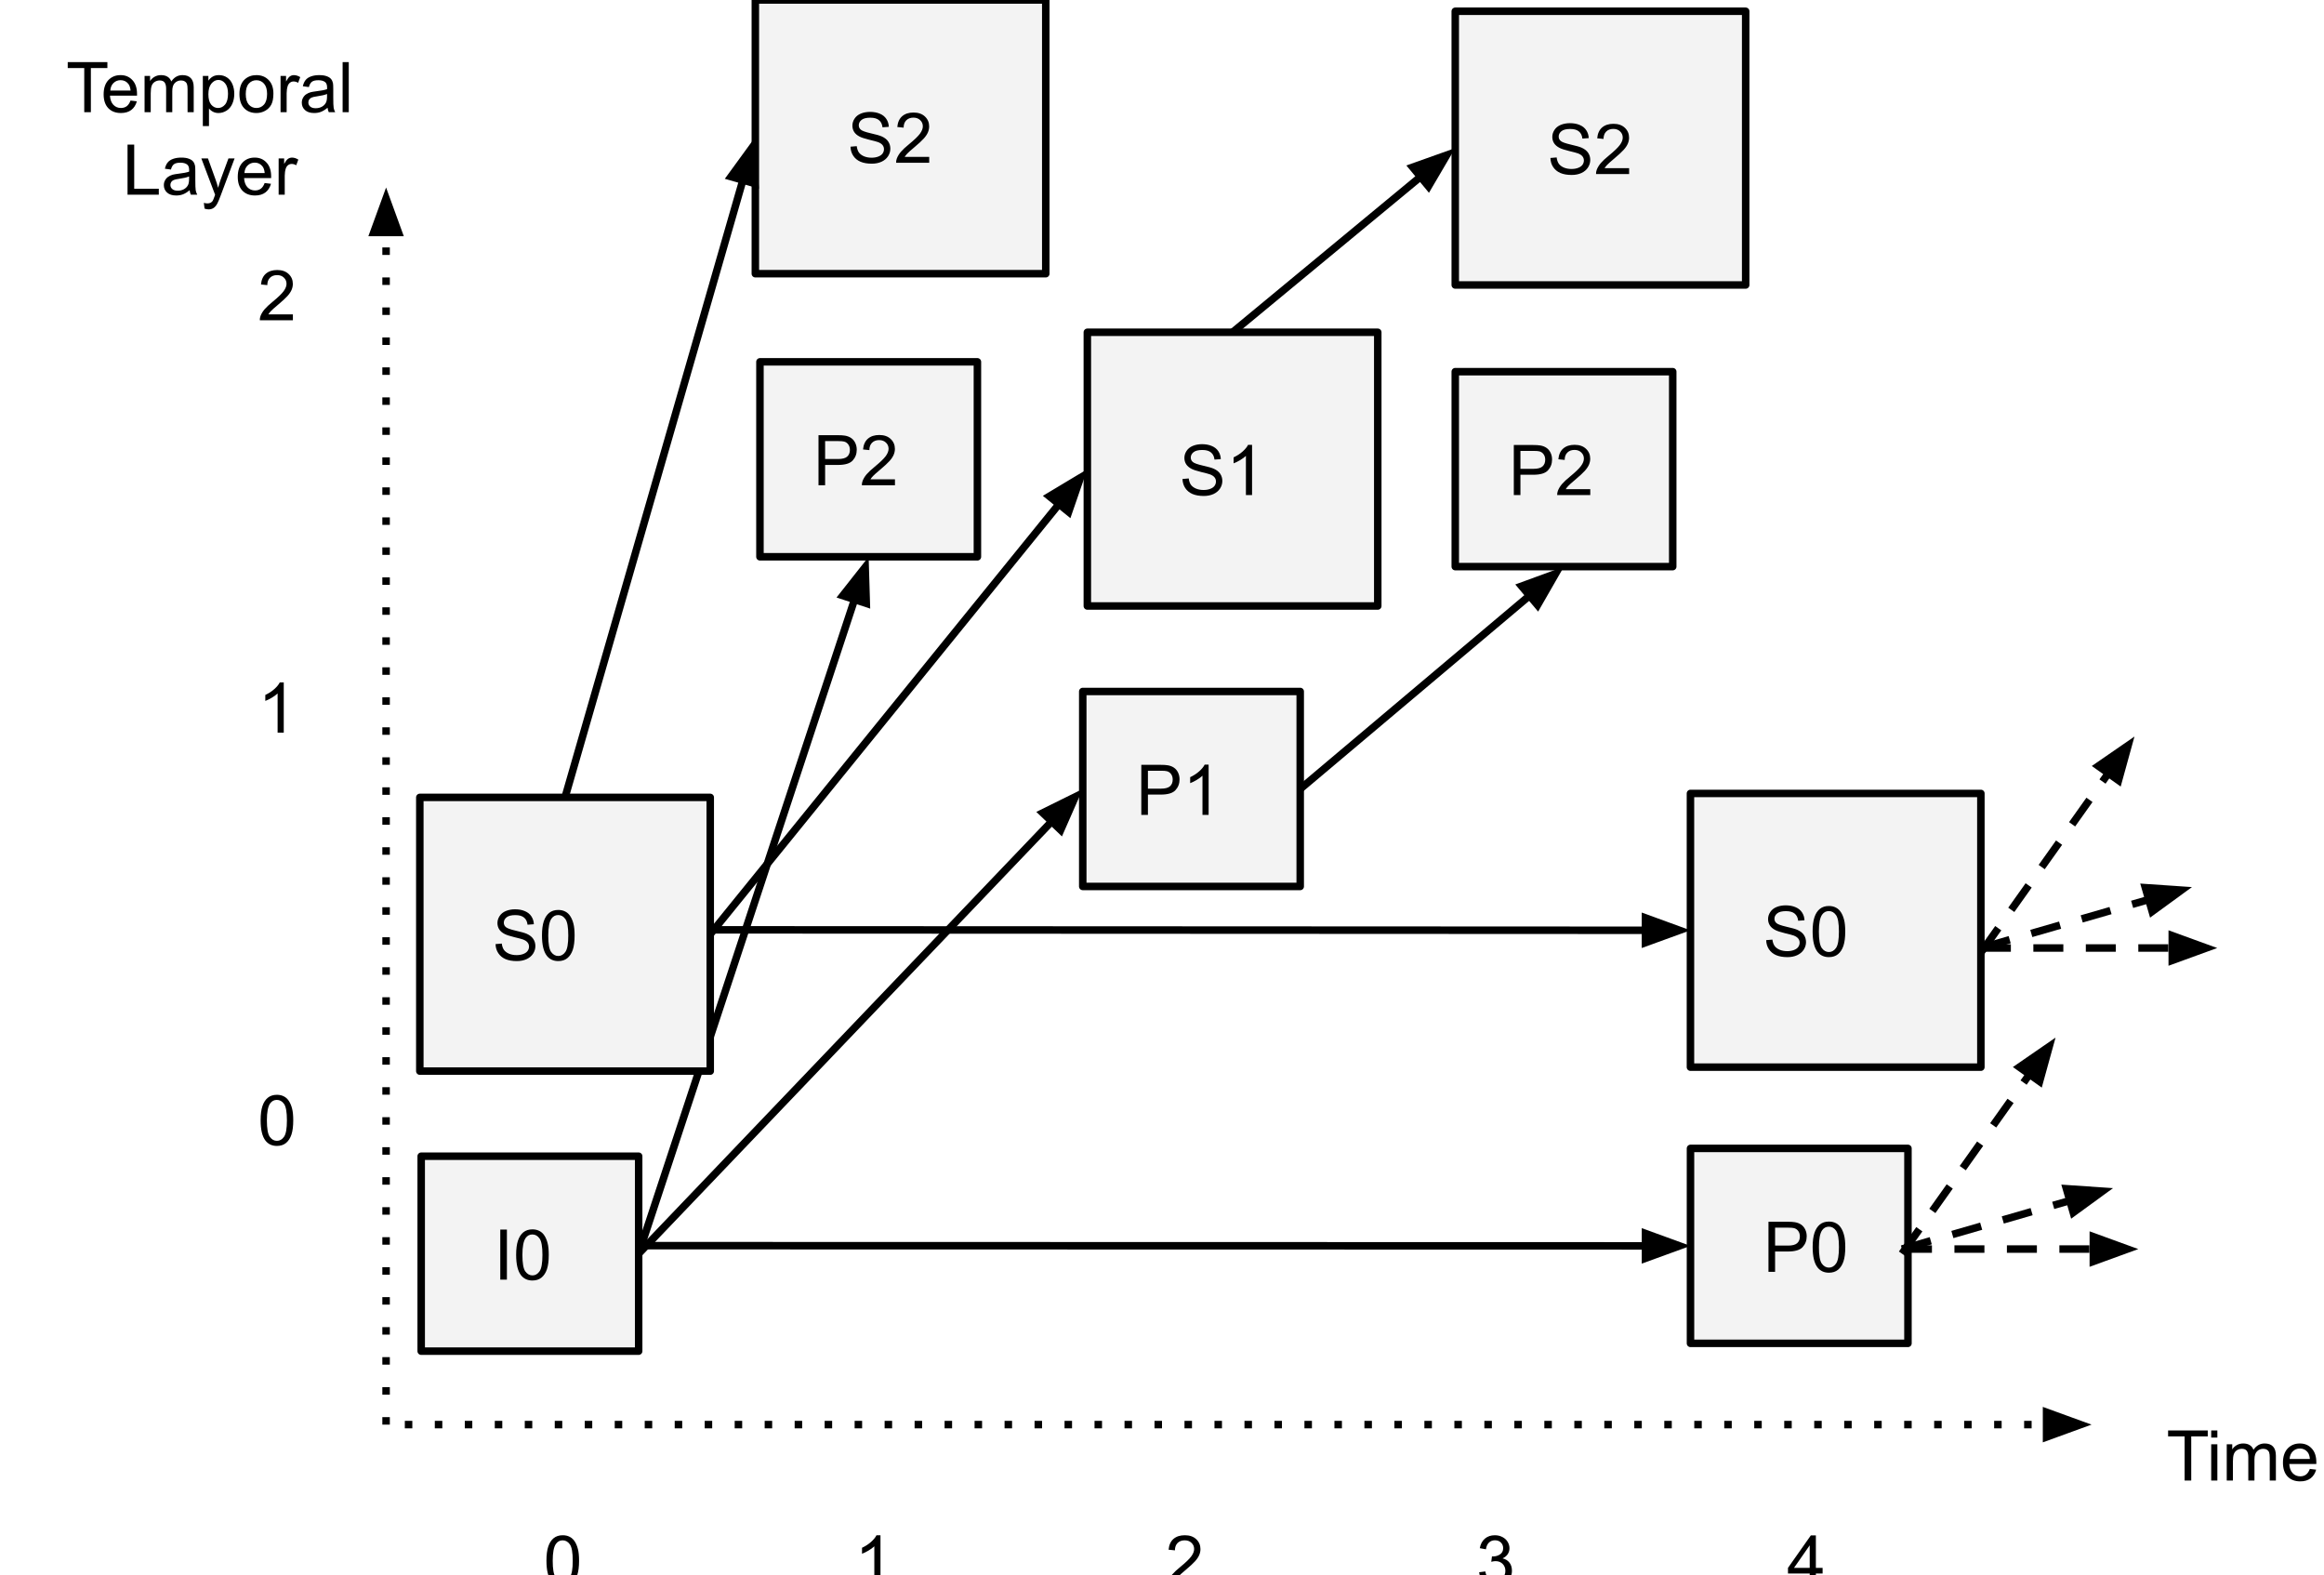
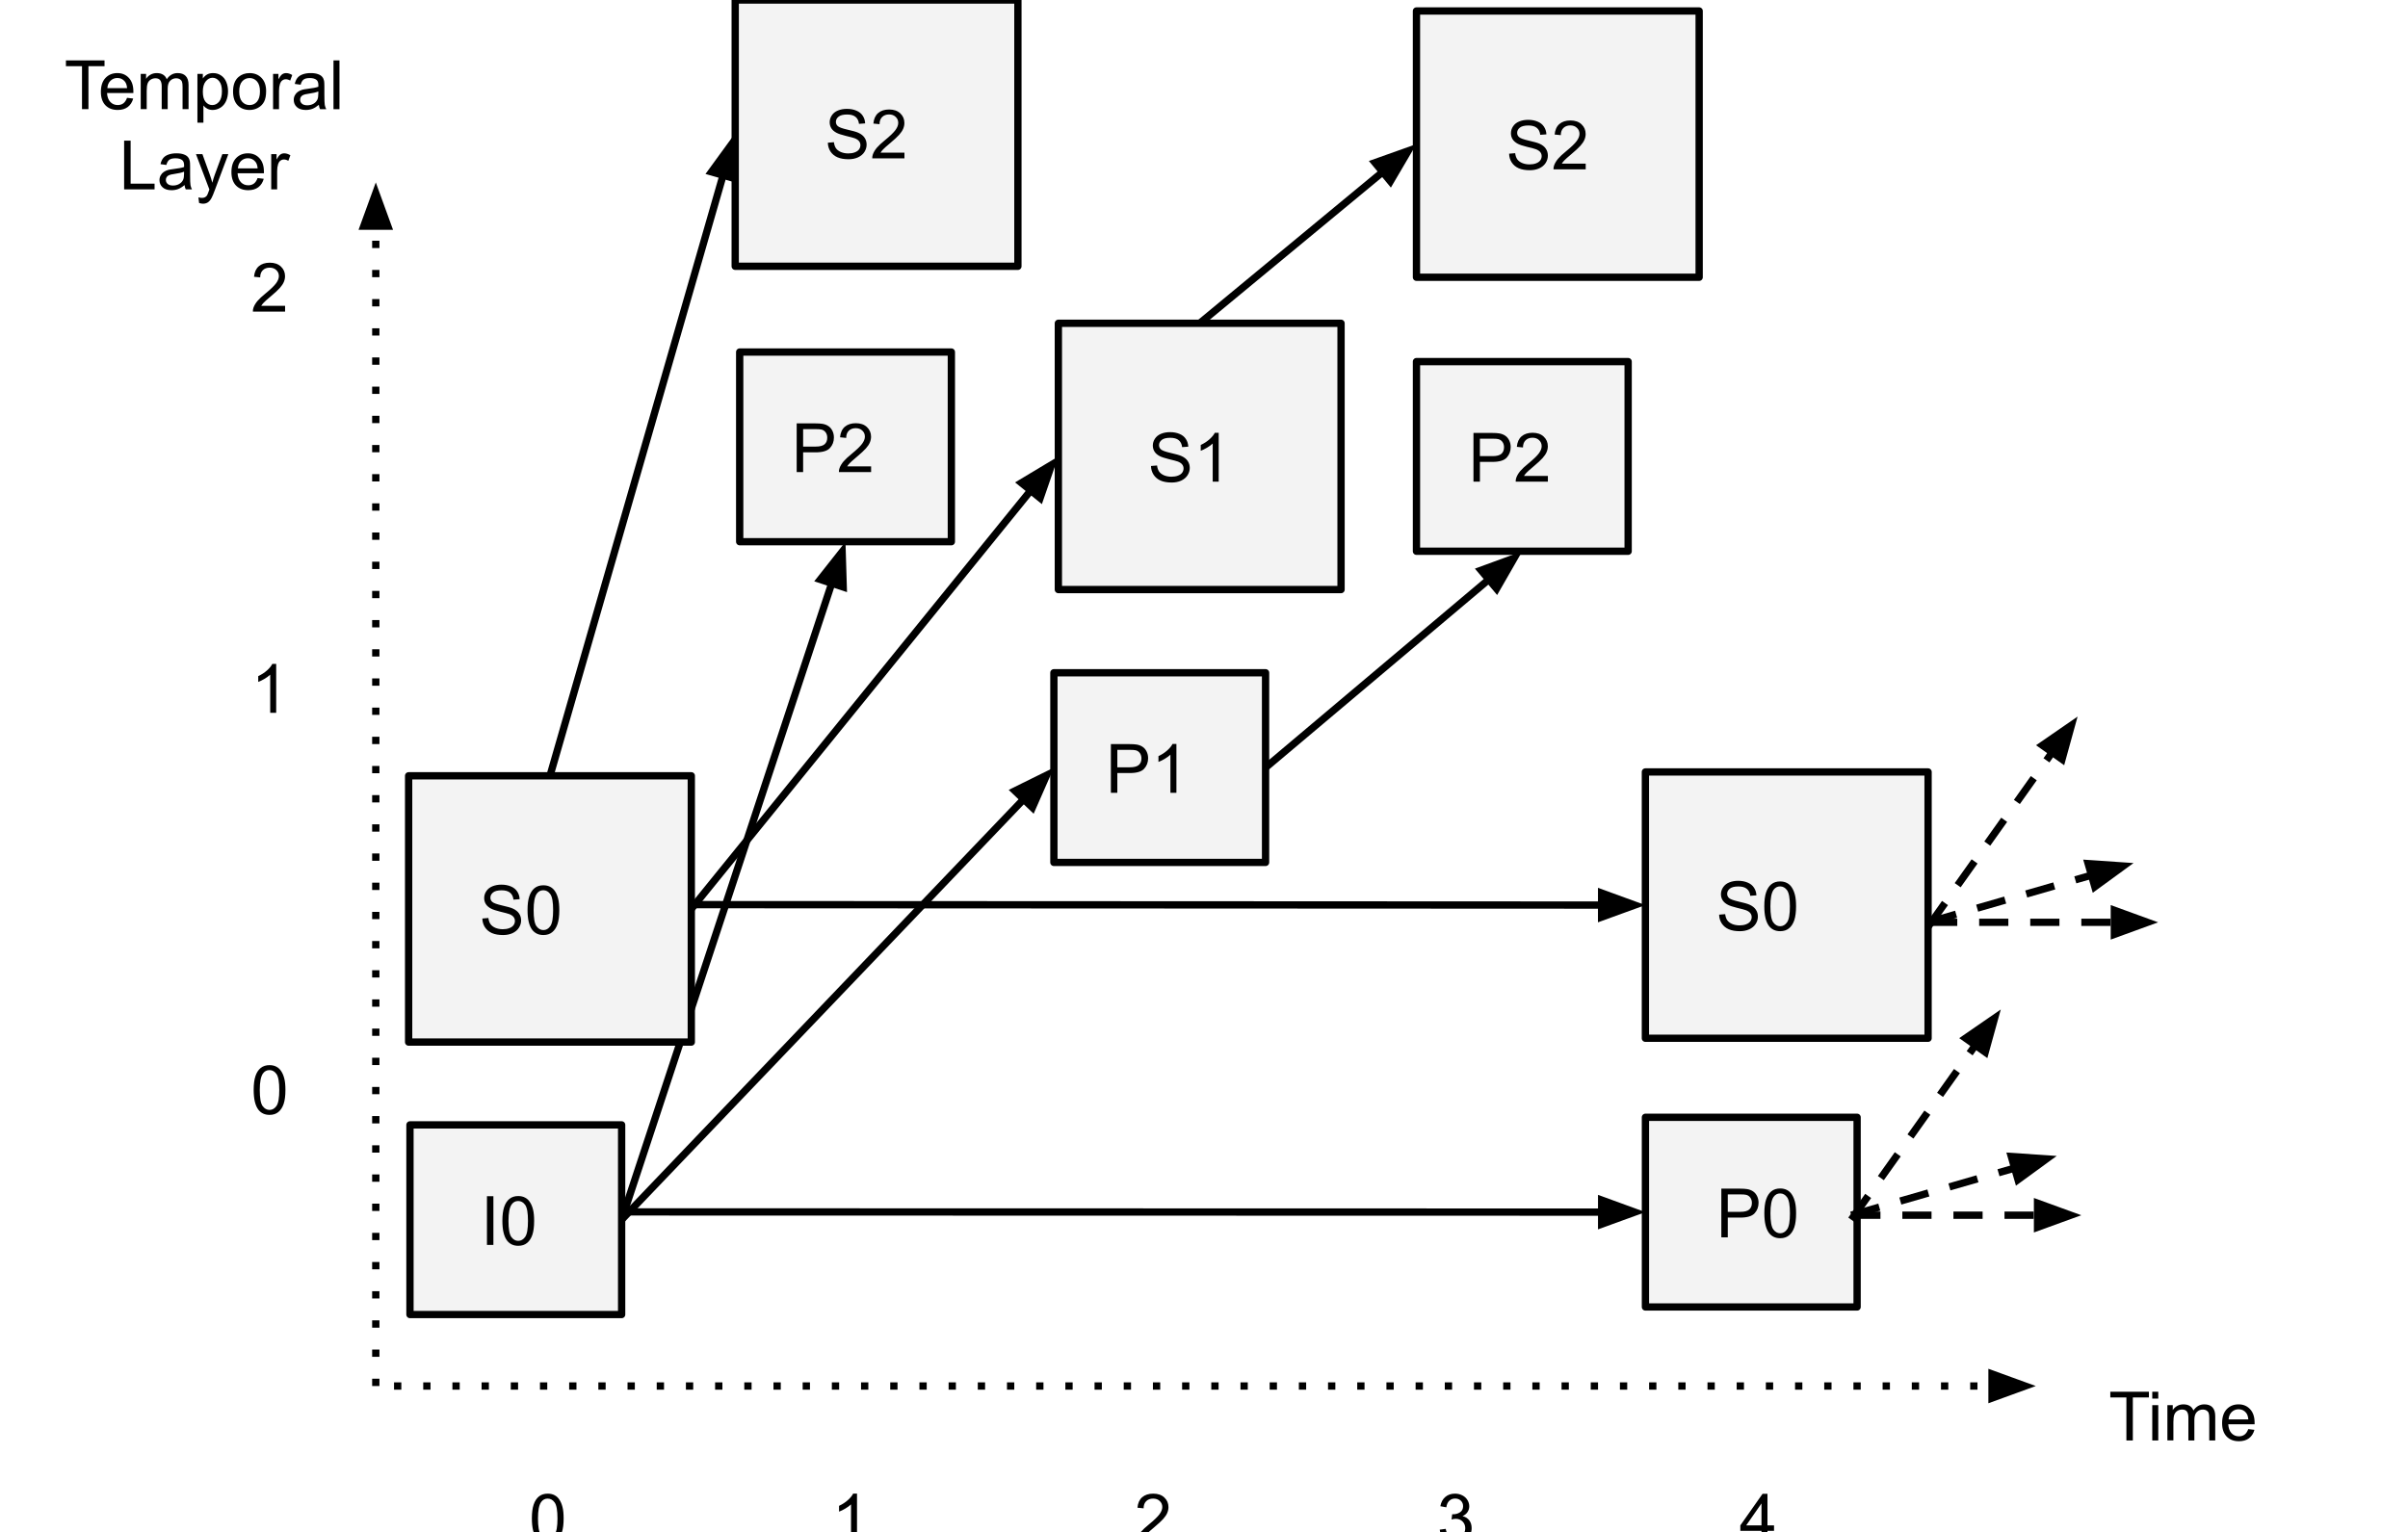
- <svg xmlns="http://www.w3.org/2000/svg" version="1.1" viewBox="0.0 0.0 620.0 420.0" fill="none" stroke="none" stroke-linecap="square" stroke-miterlimit="10">
+ <svg xmlns="http://www.w3.org/2000/svg" version="1.1" viewBox="0.0 0.0 660.0 420.0" fill="none" stroke="none" stroke-linecap="square" stroke-miterlimit="10">
  <clipPath id="p.0">
    <path d="m0 0l960.0 0l0 720.0l-960.0 0l0 -720.0z" clip-rule="nonzero" />
  </clipPath>
  <g clip-path="url(#p.0)">
    <path fill="#000000" fill-opacity="0.0" d="m0 0l960.0 0l0 720.0l-960.0 0z" fill-rule="evenodd" />
    <path fill="#000000" fill-opacity="0.0" d="m103.0 380.0l0 -329.984" fill-rule="evenodd" />
    <path stroke="#000000" stroke-width="2.0" stroke-linejoin="round" stroke-linecap="butt" stroke-dasharray="2.0,6.0" d="m103.0 380.0l0 -317.984" fill-rule="evenodd" />
    <path fill="#000000" stroke="#000000" stroke-width="2.0" stroke-linecap="butt" d="m106.303 62.016l-3.303 -9.076l-3.303 9.076z" fill-rule="evenodd" />
    <path fill="#000000" fill-opacity="0.0" d="m108.0 380.0l449.984 0" fill-rule="evenodd" />
    <path stroke="#000000" stroke-width="2.0" stroke-linejoin="round" stroke-linecap="butt" stroke-dasharray="2.0,6.0" d="m108.0 380.0l437.984 0" fill-rule="evenodd" />
    <path fill="#000000" stroke="#000000" stroke-width="2.0" stroke-linecap="butt" d="m545.984 383.303l9.076 -3.303l-9.076 -3.303z" fill-rule="evenodd" />
    <path fill="#000000" fill-opacity="0.0" d="m-0.003 3.008l112.0 0l0 24.0l-112.0 0z" fill-rule="evenodd" />
    <path fill="#000000" d="m22.477 29.928l0 -11.781l-4.406 0l0 -1.578l10.578 0l0 1.578l-4.406 0l0 11.781l-1.766 0zm12.343 -3.109l1.688 0.203q-0.406 1.484 -1.484 2.312q-1.078 0.812 -2.766 0.812q-2.125 0 -3.375 -1.297q-1.234 -1.312 -1.234 -3.672q0 -2.453 1.25 -3.797q1.266 -1.344 3.266 -1.344q1.938 0 3.156 1.328q1.234 1.312 1.234 3.703q0 0.156 0 0.438l-7.219 0q0.094 1.594 0.906 2.453q0.812 0.844 2.016 0.844q0.906 0 1.547 -0.469q0.641 -0.484 1.016 -1.516zm-5.391 -2.656l5.406 0q-0.109 -1.219 -0.625 -1.828q-0.781 -0.953 -2.031 -0.953q-1.125 0 -1.906 0.766q-0.766 0.75 -0.844 2.016zm9.141 5.766l0 -9.672l1.469 0l0 1.359q0.453 -0.719 1.203 -1.141q0.766 -0.438 1.719 -0.438q1.078 0 1.766 0.453q0.688 0.438 0.969 1.234q1.156 -1.688 2.984 -1.688q1.453 0 2.219 0.797q0.781 0.797 0.781 2.453l0 6.641l-1.641 0l0 -6.094q0 -0.984 -0.156 -1.406q-0.156 -0.438 -0.578 -0.703q-0.422 -0.266 -0.984 -0.266q-1.016 0 -1.688 0.688q-0.672 0.672 -0.672 2.156l0 5.625l-1.641 0l0 -6.281q0 -1.094 -0.406 -1.641q-0.406 -0.547 -1.312 -0.547q-0.688 0 -1.281 0.359q-0.594 0.359 -0.859 1.062q-0.25 0.703 -0.25 2.031l0 5.016l-1.641 0zm15.541 3.703l0 -13.375l1.484 0l0 1.25q0.531 -0.734 1.188 -1.094q0.672 -0.375 1.625 -0.375q1.234 0 2.172 0.641q0.953 0.625 1.438 1.797q0.484 1.156 0.484 2.547q0 1.484 -0.531 2.672q-0.531 1.188 -1.547 1.828q-1.016 0.625 -2.141 0.625q-0.812 0 -1.469 -0.344q-0.656 -0.344 -1.062 -0.875l0 4.703l-1.641 0zm1.484 -8.484q0 1.859 0.75 2.766q0.766 0.891 1.828 0.891q1.094 0 1.875 -0.922q0.781 -0.938 0.781 -2.875q0 -1.844 -0.766 -2.766q-0.75 -0.922 -1.812 -0.922q-1.047 0 -1.859 0.984q-0.797 0.969 -0.797 2.844zm8.282 -0.062q0 -2.688 1.484 -3.969q1.25 -1.078 3.047 -1.078q2.0 0 3.266 1.312q1.266 1.297 1.266 3.609q0 1.859 -0.562 2.938q-0.562 1.062 -1.641 1.656q-1.062 0.594 -2.328 0.594q-2.031 0 -3.281 -1.297q-1.25 -1.312 -1.25 -3.766zm1.688 0q0 1.859 0.797 2.797q0.812 0.922 2.047 0.922q1.219 0 2.031 -0.922q0.812 -0.938 0.812 -2.844q0 -1.797 -0.812 -2.719q-0.812 -0.922 -2.031 -0.922q-1.234 0 -2.047 0.922q-0.797 0.906 -0.797 2.766zm9.282 4.844l0 -9.672l1.469 0l0 1.469q0.562 -1.031 1.031 -1.359q0.484 -0.328 1.062 -0.328q0.828 0 1.688 0.531l-0.562 1.516q-0.609 -0.359 -1.203 -0.359q-0.547 0 -0.969 0.328q-0.422 0.328 -0.609 0.891q-0.281 0.875 -0.281 1.922l0 5.062l-1.625 0zm12.541 -1.188q-0.922 0.766 -1.766 1.094q-0.828 0.312 -1.797 0.312q-1.594 0 -2.453 -0.781q-0.859 -0.781 -0.859 -1.984q0 -0.719 0.328 -1.297q0.328 -0.594 0.844 -0.938q0.531 -0.359 1.188 -0.547q0.469 -0.125 1.453 -0.25q1.984 -0.234 2.922 -0.562q0.016 -0.344 0.016 -0.422q0 -1.0 -0.469 -1.422q-0.625 -0.547 -1.875 -0.547q-1.156 0 -1.703 0.406q-0.547 0.406 -0.812 1.422l-1.609 -0.219q0.219 -1.016 0.719 -1.641q0.5 -0.641 1.453 -0.984q0.953 -0.344 2.188 -0.344q1.25 0 2.016 0.297q0.781 0.281 1.141 0.734q0.375 0.438 0.516 1.109q0.078 0.422 0.078 1.516l0 2.188q0 2.281 0.109 2.891q0.109 0.594 0.406 1.156l-1.703 0q-0.266 -0.516 -0.328 -1.188zm-0.141 -3.672q-0.891 0.375 -2.672 0.625q-1.016 0.141 -1.438 0.328q-0.422 0.188 -0.656 0.531q-0.219 0.344 -0.219 0.781q0 0.656 0.5 1.094q0.5 0.438 1.453 0.438q0.938 0 1.672 -0.406q0.75 -0.422 1.094 -1.141q0.266 -0.562 0.266 -1.641l0 -0.609zm4.157 4.859l0 -13.359l1.641 0l0 13.359l-1.641 0z" fill-rule="nonzero" />
    <path fill="#000000" d="m34.023 51.928l0 -13.359l1.781 0l0 11.781l6.562 0l0 1.578l-8.344 0zm16.563 -1.188q-0.922 0.766 -1.766 1.094q-0.828 0.312 -1.797 0.312q-1.594 0 -2.453 -0.781q-0.859 -0.781 -0.859 -1.984q0 -0.719 0.328 -1.297q0.328 -0.594 0.844 -0.938q0.531 -0.359 1.188 -0.547q0.469 -0.125 1.453 -0.25q1.984 -0.234 2.922 -0.562q0.016 -0.344 0.016 -0.422q0 -1.0 -0.469 -1.422q-0.625 -0.547 -1.875 -0.547q-1.156 0 -1.703 0.406q-0.547 0.406 -0.812 1.422l-1.609 -0.219q0.219 -1.016 0.719 -1.641q0.5 -0.641 1.453 -0.984q0.953 -0.344 2.188 -0.344q1.25 0 2.016 0.297q0.781 0.281 1.141 0.734q0.375 0.438 0.516 1.109q0.078 0.422 0.078 1.516l0 2.188q0 2.281 0.109 2.891q0.109 0.594 0.406 1.156l-1.703 0q-0.266 -0.516 -0.328 -1.188zm-0.141 -3.672q-0.891 0.375 -2.672 0.625q-1.016 0.141 -1.438 0.328q-0.422 0.188 -0.656 0.531q-0.219 0.344 -0.219 0.781q0 0.656 0.5 1.094q0.5 0.438 1.453 0.438q0.938 0 1.672 -0.406q0.75 -0.422 1.094 -1.141q0.266 -0.562 0.266 -1.641l0 -0.609zm4.126 8.578l-0.188 -1.531q0.547 0.141 0.938 0.141q0.547 0 0.875 -0.188q0.328 -0.172 0.547 -0.5q0.156 -0.25 0.5 -1.219q0.047 -0.141 0.141 -0.406l-3.672 -9.688l1.766 0l2.016 5.594q0.391 1.078 0.703 2.25q0.281 -1.125 0.672 -2.203l2.078 -5.641l1.641 0l-3.688 9.828q-0.594 1.609 -0.922 2.203q-0.438 0.812 -1.0 1.188q-0.562 0.375 -1.344 0.375q-0.484 0 -1.062 -0.203zm16.031 -6.828l1.688 0.203q-0.406 1.484 -1.484 2.312q-1.078 0.812 -2.766 0.812q-2.125 0 -3.375 -1.297q-1.234 -1.312 -1.234 -3.672q0 -2.453 1.25 -3.797q1.266 -1.344 3.266 -1.344q1.938 0 3.156 1.328q1.234 1.312 1.234 3.703q0 0.156 0 0.438l-7.219 0q0.094 1.594 0.906 2.453q0.812 0.844 2.016 0.844q0.906 0 1.547 -0.469q0.641 -0.484 1.016 -1.516zm-5.391 -2.656l5.406 0q-0.109 -1.219 -0.625 -1.828q-0.781 -0.953 -2.031 -0.953q-1.125 0 -1.906 0.766q-0.766 0.75 -0.844 2.016zm9.126 5.766l0 -9.672l1.469 0l0 1.469q0.562 -1.031 1.031 -1.359q0.484 -0.328 1.062 -0.328q0.828 0 1.688 0.531l-0.562 1.516q-0.609 -0.359 -1.203 -0.359q-0.547 0 -0.969 0.328q-0.422 0.328 -0.609 0.891q-0.281 0.875 -0.281 1.922l0 5.062l-1.625 0z" fill-rule="nonzero" />
    <path fill="#000000" fill-opacity="0.0" d="m136.0 395.992l697.984 0l0 85.984l-697.984 0z" fill-rule="evenodd" />
    <path fill="#000000" d="m145.781 416.318q0 -2.359 0.484 -3.797q0.484 -1.453 1.438 -2.234q0.969 -0.781 2.422 -0.781q1.078 0 1.891 0.438q0.812 0.422 1.328 1.25q0.531 0.812 0.828 1.984q0.312 1.156 0.312 3.141q0 2.359 -0.484 3.812q-0.484 1.438 -1.453 2.234q-0.953 0.781 -2.422 0.781q-1.922 0 -3.031 -1.391q-1.312 -1.672 -1.312 -5.438zm1.672 0q0 3.297 0.766 4.391q0.781 1.078 1.906 1.078q1.141 0 1.906 -1.094q0.766 -1.094 0.766 -4.375q0 -3.297 -0.766 -4.375q-0.766 -1.078 -1.922 -1.078q-1.125 0 -1.797 0.953q-0.859 1.219 -0.859 4.5zm87.442 6.594l-1.641 0l0 -10.453q-0.594 0.562 -1.562 1.141q-0.953 0.562 -1.719 0.844l0 -1.594q1.375 -0.641 2.406 -1.562q1.031 -0.922 1.453 -1.781l1.062 0l0 13.406zm85.379 -1.578l0 1.578l-8.828 0q-0.016 -0.594 0.188 -1.141q0.344 -0.906 1.078 -1.781q0.75 -0.875 2.156 -2.016q2.172 -1.781 2.938 -2.828q0.766 -1.047 0.766 -1.969q0 -0.984 -0.703 -1.641q-0.688 -0.672 -1.812 -0.672q-1.188 0 -1.906 0.719q-0.703 0.703 -0.703 1.953l-1.688 -0.172q0.172 -1.891 1.297 -2.875q1.141 -0.984 3.031 -0.984q1.922 0 3.047 1.062q1.125 1.062 1.125 2.641q0 0.797 -0.328 1.578q-0.328 0.781 -1.094 1.641q-0.75 0.844 -2.531 2.344q-1.469 1.234 -1.891 1.688q-0.422 0.438 -0.688 0.875l6.547 0zm74.333 -1.953l1.641 -0.219q0.281 1.406 0.953 2.016q0.688 0.609 1.656 0.609q1.156 0 1.953 -0.797q0.797 -0.797 0.797 -1.984q0 -1.125 -0.734 -1.859q-0.734 -0.734 -1.875 -0.734q-0.469 0 -1.156 0.172l0.188 -1.438q0.156 0.016 0.266 0.016q1.047 0 1.875 -0.547q0.844 -0.547 0.844 -1.672q0 -0.906 -0.609 -1.5q-0.609 -0.594 -1.578 -0.594q-0.953 0 -1.594 0.609q-0.641 0.594 -0.812 1.797l-1.641 -0.297q0.297 -1.641 1.359 -2.547q1.062 -0.906 2.656 -0.906q1.094 0 2.0 0.469q0.922 0.469 1.406 1.281q0.5 0.812 0.5 1.719q0 0.859 -0.469 1.578q-0.469 0.703 -1.375 1.125q1.188 0.281 1.844 1.141q0.656 0.859 0.656 2.156q0 1.734 -1.281 2.953q-1.266 1.219 -3.219 1.219q-1.766 0 -2.922 -1.047q-1.156 -1.047 -1.328 -2.719zm88.192 3.531l0 -3.203l-5.797 0l0 -1.5l6.094 -8.656l1.344 0l0 8.656l1.797 0l0 1.5l-1.797 0l0 3.203l-1.641 0zm0 -4.703l0 -6.016l-4.188 6.016l4.188 0z" fill-rule="nonzero" />
    <path fill="#000000" fill-opacity="0.0" d="m59.748 36.509l201.008 0l0 24.0l-201.008 0z" fill-rule="evenodd" />
    <path fill="#000000" d="m78.139 83.851l0 1.578l-8.828 0q-0.016 -0.594 0.188 -1.141q0.344 -0.906 1.078 -1.781q0.75 -0.875 2.156 -2.016q2.172 -1.781 2.938 -2.828q0.766 -1.047 0.766 -1.969q0 -0.984 -0.703 -1.641q-0.688 -0.672 -1.812 -0.672q-1.188 0 -1.906 0.719q-0.703 0.703 -0.703 1.953l-1.688 -0.172q0.172 -1.891 1.297 -2.875q1.141 -0.984 3.031 -0.984q1.922 0 3.047 1.062q1.125 1.062 1.125 2.641q0 0.797 -0.328 1.578q-0.328 0.781 -1.094 1.641q-0.75 0.844 -2.531 2.344q-1.469 1.234 -1.891 1.688q-0.422 0.438 -0.688 0.875l6.547 0z" fill-rule="nonzero" />
    <path fill="#000000" d="m75.701 195.429l-1.641 0l0 -10.453q-0.594 0.562 -1.562 1.141q-0.953 0.562 -1.719 0.844l0 -1.594q1.375 -0.641 2.406 -1.562q1.031 -0.922 1.453 -1.781l1.062 0l0 13.406z" fill-rule="nonzero" />
    <path fill="#000000" d="m69.529 298.835q0 -2.359 0.484 -3.797q0.484 -1.453 1.438 -2.234q0.969 -0.781 2.422 -0.781q1.078 0 1.891 0.438q0.812 0.422 1.328 1.25q0.531 0.812 0.828 1.984q0.312 1.156 0.312 3.141q0 2.359 -0.484 3.812q-0.484 1.438 -1.453 2.234q-0.953 0.781 -2.422 0.781q-1.922 0 -3.031 -1.391q-1.312 -1.672 -1.312 -5.438zm1.672 0q0 3.297 0.766 4.391q0.781 1.078 1.906 1.078q1.141 0 1.906 -1.094q0.766 -1.094 0.766 -4.375q0 -3.297 -0.766 -4.375q-0.766 -1.078 -1.922 -1.078q-1.125 0 -1.797 0.953q-0.859 1.219 -0.859 4.5z" fill-rule="nonzero" />
    <path fill="#000000" fill-opacity="0.0" d="m568.971 368.0l112.0 0l0 24.0l-112.0 0z" fill-rule="evenodd" />
    <path fill="#000000" d="m582.815 394.92l0 -11.781l-4.406 0l0 -1.578l10.578 0l0 1.578l-4.406 0l0 11.781l-1.766 0zm7.094 -11.469l0 -1.891l1.641 0l0 1.891l-1.641 0zm0 11.469l0 -9.672l1.641 0l0 9.672l-1.641 0zm4.145 0l0 -9.672l1.469 0l0 1.359q0.453 -0.719 1.203 -1.141q0.766 -0.438 1.719 -0.438q1.078 0 1.766 0.453q0.688 0.438 0.969 1.234q1.156 -1.688 2.984 -1.688q1.453 0 2.219 0.797q0.781 0.797 0.781 2.453l0 6.641l-1.641 0l0 -6.094q0 -0.984 -0.156 -1.406q-0.156 -0.438 -0.578 -0.703q-0.422 -0.266 -0.984 -0.266q-1.016 0 -1.688 0.688q-0.672 0.672 -0.672 2.156l0 5.625l-1.641 0l0 -6.281q0 -1.094 -0.406 -1.641q-0.406 -0.547 -1.312 -0.547q-0.688 0 -1.281 0.359q-0.594 0.359 -0.859 1.062q-0.25 0.703 -0.25 2.031l0 5.016l-1.641 0zm22.166 -3.109l1.688 0.203q-0.406 1.484 -1.484 2.312q-1.078 0.812 -2.766 0.812q-2.125 0 -3.375 -1.297q-1.234 -1.312 -1.234 -3.672q0 -2.453 1.25 -3.797q1.266 -1.344 3.266 -1.344q1.938 0 3.156 1.328q1.234 1.312 1.234 3.703q0 0.156 0 0.438l-7.219 0q0.094 1.594 0.906 2.453q0.812 0.844 2.016 0.844q0.906 0 1.547 -0.469q0.641 -0.484 1.016 -1.516zm-5.391 -2.656l5.406 0q-0.109 -1.219 -0.625 -1.828q-0.781 -0.953 -2.031 -0.953q-1.125 0 -1.906 0.766q-0.766 0.75 -0.844 2.016z" fill-rule="nonzero" />
    <path fill="#f3f3f3" d="m202.74 96.517l58.016 0l0 52.0l-58.016 0z" fill-rule="evenodd" />
    <path stroke="#000000" stroke-width="2.0" stroke-linejoin="round" stroke-linecap="butt" d="m202.74 96.517l58.016 0l0 52.0l-58.016 0z" fill-rule="evenodd" />
    <path fill="#000000" d="m218.361 129.437l0 -13.359l5.047 0q1.328 0 2.031 0.125q0.969 0.172 1.641 0.641q0.672 0.453 1.078 1.281q0.406 0.828 0.406 1.828q0 1.703 -1.094 2.891q-1.078 1.172 -3.922 1.172l-3.422 0l0 5.422l-1.766 0zm1.766 -7.0l3.453 0q1.719 0 2.438 -0.641q0.719 -0.641 0.719 -1.797q0 -0.844 -0.422 -1.438q-0.422 -0.594 -1.125 -0.781q-0.438 -0.125 -1.641 -0.125l-3.422 0l0 4.781zm18.631 5.422l0 1.578l-8.828 0q-0.016 -0.594 0.188 -1.141q0.344 -0.906 1.078 -1.781q0.75 -0.875 2.156 -2.016q2.172 -1.781 2.938 -2.828q0.766 -1.047 0.766 -1.969q0 -0.984 -0.703 -1.641q-0.688 -0.672 -1.812 -0.672q-1.188 0 -1.906 0.719q-0.703 0.703 -0.703 1.953l-1.688 -0.172q0.172 -1.891 1.297 -2.875q1.141 -0.984 3.031 -0.984q1.922 0 3.047 1.062q1.125 1.062 1.125 2.641q0 0.797 -0.328 1.578q-0.328 0.781 -1.094 1.641q-0.75 0.844 -2.531 2.344q-1.469 1.234 -1.891 1.688q-0.422 0.438 -0.688 0.875l6.547 0z" fill-rule="nonzero" />
    <path fill="#f3f3f3" d="m201.512 0l77.48 0l0 73.008l-77.48 0z" fill-rule="evenodd" />
    <path stroke="#000000" stroke-width="2.0" stroke-linejoin="round" stroke-linecap="butt" d="m201.512 0l77.48 0l0 73.008l-77.48 0z" fill-rule="evenodd" />
    <path fill="#000000" d="m226.906 39.127l1.656 -0.141q0.125 1.0 0.547 1.641q0.438 0.641 1.344 1.047q0.922 0.391 2.062 0.391q1.0 0 1.781 -0.297q0.781 -0.297 1.156 -0.812q0.375 -0.531 0.375 -1.156q0 -0.625 -0.375 -1.094q-0.359 -0.469 -1.188 -0.797q-0.547 -0.203 -2.391 -0.641q-1.828 -0.453 -2.562 -0.844q-0.969 -0.5 -1.438 -1.234q-0.469 -0.75 -0.469 -1.672q0 -1.0 0.578 -1.875q0.578 -0.891 1.672 -1.344q1.109 -0.453 2.453 -0.453q1.484 0 2.609 0.484q1.141 0.469 1.75 1.406q0.609 0.922 0.656 2.094l-1.688 0.125q-0.141 -1.266 -0.938 -1.906q-0.781 -0.656 -2.312 -0.656q-1.609 0 -2.344 0.594q-0.734 0.594 -0.734 1.422q0 0.719 0.531 1.172q0.5 0.469 2.656 0.969q2.156 0.484 2.953 0.844q1.172 0.531 1.719 1.359q0.562 0.828 0.562 1.906q0 1.062 -0.609 2.016q-0.609 0.938 -1.75 1.469q-1.141 0.516 -2.578 0.516q-1.812 0 -3.047 -0.531q-1.219 -0.531 -1.922 -1.594q-0.688 -1.062 -0.719 -2.406zm20.99 2.719l0 1.578l-8.828 0q-0.016 -0.594 0.188 -1.141q0.344 -0.906 1.078 -1.781q0.75 -0.875 2.156 -2.016q2.172 -1.781 2.938 -2.828q0.766 -1.047 0.766 -1.969q0 -0.984 -0.703 -1.641q-0.688 -0.672 -1.812 -0.672q-1.188 0 -1.906 0.719q-0.703 0.703 -0.703 1.953l-1.688 -0.172q0.172 -1.891 1.297 -2.875q1.141 -0.984 3.031 -0.984q1.922 0 3.047 1.062q1.125 1.062 1.125 2.641q0 0.797 -0.328 1.578q-0.328 0.781 -1.094 1.641q-0.75 0.844 -2.531 2.344q-1.469 1.234 -1.891 1.688q-0.422 0.438 -0.688 0.875l6.547 0z" fill-rule="nonzero" />
    <path fill="#f3f3f3" d="m288.858 184.446l58.016 0l0 52.0l-58.016 0z" fill-rule="evenodd" />
    <path stroke="#000000" stroke-width="2.0" stroke-linejoin="round" stroke-linecap="butt" d="m288.858 184.446l58.016 0l0 52.0l-58.016 0z" fill-rule="evenodd" />
    <path fill="#000000" d="m304.479 217.366l0 -13.359l5.047 0q1.328 0 2.031 0.125q0.969 0.172 1.641 0.641q0.672 0.453 1.078 1.281q0.406 0.828 0.406 1.828q0 1.703 -1.094 2.891q-1.078 1.172 -3.922 1.172l-3.422 0l0 5.422l-1.766 0zm1.766 -7.0l3.453 0q1.719 0 2.438 -0.641q0.719 -0.641 0.719 -1.797q0 -0.844 -0.422 -1.438q-0.422 -0.594 -1.125 -0.781q-0.438 -0.125 -1.641 -0.125l-3.422 0l0 4.781zm16.194 7.0l-1.641 0l0 -10.453q-0.594 0.562 -1.562 1.141q-0.953 0.562 -1.719 0.844l0 -1.594q1.375 -0.641 2.406 -1.562q1.031 -0.922 1.453 -1.781l1.062 0l0 13.406z" fill-rule="nonzero" />
    <path fill="#000000" fill-opacity="0.0" d="m170.382 334.404l61.354 -185.89" fill-rule="evenodd" />
    <path stroke="#000000" stroke-width="2.0" stroke-linejoin="round" stroke-linecap="butt" d="m170.382 334.404l57.593 -174.494" fill-rule="evenodd" />
    <path fill="#000000" stroke="#000000" stroke-width="2.0" stroke-linecap="butt" d="m231.112 160.945l-0.292 -9.654l-5.982 7.583z" fill-rule="evenodd" />
    <path fill="#000000" fill-opacity="0.0" d="m150.739 212.698l50.772 -176.189" fill-rule="evenodd" />
    <path stroke="#000000" stroke-width="2.0" stroke-linejoin="round" stroke-linecap="butt" d="m150.739 212.698l47.449 -164.658" fill-rule="evenodd" />
    <path fill="#000000" stroke="#000000" stroke-width="2.0" stroke-linecap="butt" d="m201.362 48.955l-0.661 -9.636l-5.687 7.807z" fill-rule="evenodd" />
    <path fill="#000000" fill-opacity="0.0" d="m189.479 249.202l100.598 -124.063" fill-rule="evenodd" />
    <path stroke="#000000" stroke-width="2.0" stroke-linejoin="round" stroke-linecap="butt" d="m189.479 249.202l93.04 -114.742" fill-rule="evenodd" />
    <path fill="#000000" stroke="#000000" stroke-width="2.0" stroke-linecap="butt" d="m285.086 136.541l3.151 -9.13l-8.282 4.969z" fill-rule="evenodd" />
    <path fill="#000000" fill-opacity="0.0" d="m328.822 88.633l59.402 -49.134" fill-rule="evenodd" />
    <path stroke="#000000" stroke-width="2.0" stroke-linejoin="round" stroke-linecap="butt" d="m328.822 88.633l50.155 -41.485" fill-rule="evenodd" />
    <path fill="#000000" stroke="#000000" stroke-width="2.0" stroke-linecap="butt" d="m381.082 49.693l4.888 -8.33l-9.099 3.239z" fill-rule="evenodd" />
    <path fill="#f3f3f3" d="m111.999 212.698l77.48 0l0 73.008l-77.48 0z" fill-rule="evenodd" />
    <path stroke="#000000" stroke-width="2.0" stroke-linejoin="round" stroke-linecap="butt" d="m111.999 212.698l77.48 0l0 73.008l-77.48 0z" fill-rule="evenodd" />
    <path fill="#000000" d="m132.209 251.825l1.656 -0.141q0.125 1.0 0.547 1.641q0.438 0.641 1.344 1.047q0.922 0.391 2.062 0.391q1.0 0 1.781 -0.297q0.781 -0.297 1.156 -0.812q0.375 -0.531 0.375 -1.156q0 -0.625 -0.375 -1.094q-0.359 -0.469 -1.188 -0.797q-0.547 -0.203 -2.391 -0.641q-1.828 -0.453 -2.562 -0.844q-0.969 -0.5 -1.438 -1.234q-0.469 -0.75 -0.469 -1.672q0 -1.0 0.578 -1.875q0.578 -0.891 1.672 -1.344q1.109 -0.453 2.453 -0.453q1.484 0 2.609 0.484q1.141 0.469 1.75 1.406q0.609 0.922 0.656 2.094l-1.688 0.125q-0.141 -1.266 -0.938 -1.906q-0.781 -0.656 -2.312 -0.656q-1.609 0 -2.344 0.594q-0.734 0.594 -0.734 1.422q0 0.719 0.531 1.172q0.5 0.469 2.656 0.969q2.156 0.484 2.953 0.844q1.172 0.531 1.719 1.359q0.562 0.828 0.562 1.906q0 1.062 -0.609 2.016q-0.609 0.938 -1.75 1.469q-1.141 0.516 -2.578 0.516q-1.812 0 -3.047 -0.531q-1.219 -0.531 -1.922 -1.594q-0.688 -1.062 -0.719 -2.406zm12.381 -2.297q0 -2.359 0.484 -3.797q0.484 -1.453 1.438 -2.234q0.969 -0.781 2.422 -0.781q1.078 0 1.891 0.438q0.812 0.422 1.328 1.25q0.531 0.812 0.828 1.984q0.312 1.156 0.312 3.141q0 2.359 -0.484 3.812q-0.484 1.438 -1.453 2.234q-0.953 0.781 -2.422 0.781q-1.922 0 -3.031 -1.391q-1.312 -1.672 -1.312 -5.438zm1.672 0q0 3.297 0.766 4.391q0.781 1.078 1.906 1.078q1.141 0 1.906 -1.094q0.766 -1.094 0.766 -4.375q0 -3.297 -0.766 -4.375q-0.766 -1.078 -1.922 -1.078q-1.125 0 -1.797 0.953q-0.859 1.219 -0.859 4.5z" fill-rule="nonzero" />
    <path fill="#f3f3f3" d="m290.082 88.633l77.48 0l0 73.008l-77.48 0z" fill-rule="evenodd" />
    <path stroke="#000000" stroke-width="2.0" stroke-linejoin="round" stroke-linecap="butt" d="m290.082 88.633l77.48 0l0 73.008l-77.48 0z" fill-rule="evenodd" />
    <path fill="#000000" d="m315.475 127.76l1.656 -0.141q0.125 1 0.547 1.641q0.438 0.641 1.344 1.047q0.922 0.391 2.062 0.391q1.0 0 1.781 -0.297q0.781 -0.297 1.156 -0.812q0.375 -0.531 0.375 -1.156q0 -0.625 -0.375 -1.094q-0.359 -0.469 -1.188 -0.797q-0.547 -0.203 -2.391 -0.641q-1.828 -0.453 -2.562 -0.844q-0.969 -0.5 -1.438 -1.234q-0.469 -0.75 -0.469 -1.672q0 -1.0 0.578 -1.875q0.578 -0.891 1.672 -1.344q1.109 -0.453 2.453 -0.453q1.484 0 2.609 0.484q1.141 0.469 1.75 1.406q0.609 0.922 0.656 2.094l-1.688 0.125q-0.141 -1.266 -0.938 -1.906q-0.781 -0.656 -2.312 -0.656q-1.609 0 -2.344 0.594q-0.734 0.594 -0.734 1.422q0 0.719 0.531 1.172q0.5 0.469 2.656 0.969q2.156 0.484 2.953 0.844q1.172 0.531 1.719 1.359q0.562 0.828 0.562 1.906q0 1.062 -0.609 2.016q-0.609 0.938 -1.75 1.469q-1.141 0.516 -2.578 0.516q-1.812 0 -3.047 -0.531q-1.219 -0.531 -1.922 -1.594q-0.688 -1.062 -0.719 -2.406zm18.553 4.297l-1.641 0l0 -10.453q-0.594 0.562 -1.562 1.141q-0.953 0.562 -1.719 0.844l0 -1.594q1.375 -0.641 2.406 -1.562q1.031 -0.922 1.453 -1.781l1.062 0l0 13.406z" fill-rule="nonzero" />
    <path fill="#f3f3f3" d="m388.235 3.008l77.48 0l0 73.008l-77.48 0z" fill-rule="evenodd" />
    <path stroke="#000000" stroke-width="2.0" stroke-linejoin="round" stroke-linecap="butt" d="m388.235 3.008l77.48 0l0 73.008l-77.48 0z" fill-rule="evenodd" />
    <path fill="#000000" d="m413.629 42.135l1.656 -0.141q0.125 1.0 0.547 1.641q0.438 0.641 1.344 1.047q0.922 0.391 2.062 0.391q1.0 0 1.781 -0.297q0.781 -0.297 1.156 -0.812q0.375 -0.531 0.375 -1.156q0 -0.625 -0.375 -1.094q-0.359 -0.469 -1.188 -0.797q-0.547 -0.203 -2.391 -0.641q-1.828 -0.453 -2.562 -0.844q-0.969 -0.5 -1.438 -1.234q-0.469 -0.75 -0.469 -1.672q0 -1.0 0.578 -1.875q0.578 -0.891 1.672 -1.344q1.109 -0.453 2.453 -0.453q1.484 0 2.609 0.484q1.141 0.469 1.75 1.406q0.609 0.922 0.656 2.094l-1.688 0.125q-0.141 -1.266 -0.938 -1.906q-0.781 -0.656 -2.312 -0.656q-1.609 0 -2.344 0.594q-0.734 0.594 -0.734 1.422q0 0.719 0.531 1.172q0.5 0.469 2.656 0.969q2.156 0.484 2.953 0.844q1.172 0.531 1.719 1.359q0.562 0.828 0.562 1.906q0 1.062 -0.609 2.016q-0.609 0.938 -1.75 1.469q-1.141 0.516 -2.578 0.516q-1.812 0 -3.047 -0.531q-1.219 -0.531 -1.922 -1.594q-0.688 -1.062 -0.719 -2.406zm20.99 2.719l0 1.578l-8.828 0q-0.016 -0.594 0.188 -1.141q0.344 -0.906 1.078 -1.781q0.75 -0.875 2.156 -2.016q2.172 -1.781 2.938 -2.828q0.766 -1.047 0.766 -1.969q0 -0.984 -0.703 -1.641q-0.688 -0.672 -1.812 -0.672q-1.188 0 -1.906 0.719q-0.703 0.703 -0.703 1.953l-1.688 -0.172q0.172 -1.891 1.297 -2.875q1.141 -0.984 3.031 -0.984q1.922 0 3.047 1.062q1.125 1.062 1.125 2.641q0 0.797 -0.328 1.578q-0.328 0.781 -1.094 1.641q-0.75 0.844 -2.531 2.344q-1.469 1.234 -1.891 1.688q-0.422 0.438 -0.688 0.875l6.547 0z" fill-rule="nonzero" />
    <path fill="#f3f3f3" d="m112.366 308.404l58.016 0l0 52.0l-58.016 0z" fill-rule="evenodd" />
    <path stroke="#000000" stroke-width="2.0" stroke-linejoin="round" stroke-linecap="butt" d="m112.366 308.404l58.016 0l0 52.0l-58.016 0z" fill-rule="evenodd" />
    <path fill="#000000" d="m133.467 341.324l0 -13.359l1.766 0l0 13.359l-1.766 0zm4.23 -6.594q0 -2.359 0.484 -3.797q0.484 -1.453 1.438 -2.234q0.969 -0.781 2.422 -0.781q1.078 0 1.891 0.438q0.812 0.422 1.328 1.25q0.531 0.812 0.828 1.984q0.312 1.156 0.312 3.141q0 2.359 -0.484 3.812q-0.484 1.438 -1.453 2.234q-0.953 0.781 -2.422 0.781q-1.922 0 -3.031 -1.391q-1.312 -1.672 -1.312 -5.438zm1.672 0q0 3.297 0.766 4.391q0.781 1.078 1.906 1.078q1.141 0 1.906 -1.094q0.766 -1.094 0.766 -4.375q0 -3.297 -0.766 -4.375q-0.766 -1.078 -1.922 -1.078q-1.125 0 -1.797 0.953q-0.859 1.219 -0.859 4.5z" fill-rule="nonzero" />
    <path fill="#000000" fill-opacity="0.0" d="m170.382 334.404l118.488 -123.969" fill-rule="evenodd" />
    <path stroke="#000000" stroke-width="2.0" stroke-linejoin="round" stroke-linecap="butt" d="m170.382 334.404l110.197 -115.294" fill-rule="evenodd" />
    <path fill="#000000" stroke="#000000" stroke-width="2.0" stroke-linecap="butt" d="m282.967 221.393l3.883 -8.844l-8.659 4.279z" fill-rule="evenodd" />
    <path fill="#f3f3f3" d="m388.236 99.136l58.016 0l0 52l-58.016 0z" fill-rule="evenodd" />
    <path stroke="#000000" stroke-width="2.0" stroke-linejoin="round" stroke-linecap="butt" d="m388.236 99.136l58.016 0l0 52l-58.016 0z" fill-rule="evenodd" />
    <path fill="#000000" d="m403.857 132.056l0 -13.359l5.047 0q1.328 0 2.031 0.125q0.969 0.172 1.641 0.641q0.672 0.453 1.078 1.281q0.406 0.828 0.406 1.828q0 1.703 -1.094 2.891q-1.078 1.172 -3.922 1.172l-3.422 0l0 5.422l-1.766 0zm1.766 -7l3.453 0q1.719 0 2.438 -0.641q0.719 -0.641 0.719 -1.797q0 -0.844 -0.422 -1.438q-0.422 -0.594 -1.125 -0.781q-0.438 -0.125 -1.641 -0.125l-3.422 0l0 4.781zm18.631 5.422l0 1.578l-8.828 0q-0.016 -0.594 0.188 -1.141q0.344 -0.906 1.078 -1.781q0.75 -0.875 2.156 -2.016q2.172 -1.781 2.938 -2.828q0.766 -1.047 0.766 -1.969q0 -0.984 -0.703 -1.641q-0.688 -0.672 -1.812 -0.672q-1.188 0 -1.906 0.719q-0.703 0.703 -0.703 1.953l-1.688 -0.172q0.172 -1.891 1.297 -2.875q1.141 -0.984 3.031 -0.984q1.922 0 3.047 1.062q1.125 1.062 1.125 2.641q0 0.797 -0.328 1.578q-0.328 0.781 -1.094 1.641q-0.75 0.844 -2.531 2.344q-1.469 1.234 -1.891 1.688q-0.422 0.438 -0.688 0.875l6.547 0z" fill-rule="nonzero" />
    <path fill="#000000" fill-opacity="0.0" d="m346.874 210.446l70.362 -59.307" fill-rule="evenodd" />
    <path stroke="#000000" stroke-width="2.0" stroke-linejoin="round" stroke-linecap="butt" d="m346.874 210.446l61.187 -51.573" fill-rule="evenodd" />
    <path fill="#000000" stroke="#000000" stroke-width="2.0" stroke-linecap="butt" d="m410.19 161.399l4.811 -8.375l-9.069 3.324z" fill-rule="evenodd" />
    <path fill="#f3f3f3" d="m450.981 211.643l77.48 0l0 73.008l-77.48 0z" fill-rule="evenodd" />
    <path stroke="#000000" stroke-width="2.0" stroke-linejoin="round" stroke-linecap="butt" d="m450.981 211.643l77.48 0l0 73.008l-77.48 0z" fill-rule="evenodd" />
    <path fill="#000000" d="m471.191 250.77l1.656 -0.141q0.125 1.0 0.547 1.641q0.438 0.641 1.344 1.047q0.922 0.391 2.062 0.391q1.0 0 1.781 -0.297q0.781 -0.297 1.156 -0.812q0.375 -0.531 0.375 -1.156q0 -0.625 -0.375 -1.094q-0.359 -0.469 -1.188 -0.797q-0.547 -0.203 -2.391 -0.641q-1.828 -0.453 -2.562 -0.844q-0.969 -0.5 -1.438 -1.234q-0.469 -0.75 -0.469 -1.672q0 -1.0 0.578 -1.875q0.578 -0.891 1.672 -1.344q1.109 -0.453 2.453 -0.453q1.484 0 2.609 0.484q1.141 0.469 1.75 1.406q0.609 0.922 0.656 2.094l-1.688 0.125q-0.141 -1.266 -0.938 -1.906q-0.781 -0.656 -2.312 -0.656q-1.609 0 -2.344 0.594q-0.734 0.594 -0.734 1.422q0 0.719 0.531 1.172q0.5 0.469 2.656 0.969q2.156 0.484 2.953 0.844q1.172 0.531 1.719 1.359q0.562 0.828 0.562 1.906q0 1.062 -0.609 2.016q-0.609 0.938 -1.75 1.469q-1.141 0.516 -2.578 0.516q-1.812 0 -3.047 -0.531q-1.219 -0.531 -1.922 -1.594q-0.688 -1.062 -0.719 -2.406zm12.381 -2.297q0 -2.359 0.484 -3.797q0.484 -1.453 1.438 -2.234q0.969 -0.781 2.422 -0.781q1.078 0 1.891 0.438q0.812 0.422 1.328 1.25q0.531 0.812 0.828 1.984q0.312 1.156 0.312 3.141q0 2.359 -0.484 3.812q-0.484 1.438 -1.453 2.234q-0.953 0.781 -2.422 0.781q-1.922 0 -3.031 -1.391q-1.312 -1.672 -1.312 -5.438zm1.672 0q0 3.297 0.766 4.391q0.781 1.078 1.906 1.078q1.141 0 1.906 -1.094q0.766 -1.094 0.766 -4.375q0 -3.297 -0.766 -4.375q-0.766 -1.078 -1.922 -1.078q-1.125 0 -1.797 0.953q-0.859 1.219 -0.859 4.5z" fill-rule="nonzero" />
    <path fill="#000000" fill-opacity="0.0" d="m188.524 248.021l262.457 0.126" fill-rule="evenodd" />
    <path stroke="#000000" stroke-width="2.0" stroke-linejoin="round" stroke-linecap="butt" d="m188.524 248.021l250.457 0.12" fill-rule="evenodd" />
    <path fill="#000000" stroke="#000000" stroke-width="2.0" stroke-linecap="butt" d="m438.979 251.445l9.078 -3.299l-9.075 -3.308z" fill-rule="evenodd" />
    <path fill="#f3f3f3" d="m450.991 306.325l58.016 0l0 52.0l-58.016 0z" fill-rule="evenodd" />
    <path stroke="#000000" stroke-width="2.0" stroke-linejoin="round" stroke-linecap="butt" d="m450.991 306.325l58.016 0l0 52.0l-58.016 0z" fill-rule="evenodd" />
    <path fill="#000000" d="m471.795 339.245l0 -13.359l5.047 0q1.328 0 2.031 0.125q0.969 0.172 1.641 0.641q0.672 0.453 1.078 1.281q0.406 0.828 0.406 1.828q0 1.703 -1.094 2.891q-1.078 1.172 -3.922 1.172l-3.422 0l0 5.422l-1.766 0zm1.766 -7.0l3.453 0q1.719 0 2.438 -0.641q0.719 -0.641 0.719 -1.797q0 -0.844 -0.422 -1.438q-0.422 -0.594 -1.125 -0.781q-0.438 -0.125 -1.641 -0.125l-3.422 0l0 4.781zm10.022 0.406q0 -2.359 0.484 -3.797q0.484 -1.453 1.438 -2.234q0.969 -0.781 2.422 -0.781q1.078 0 1.891 0.438q0.812 0.422 1.328 1.25q0.531 0.812 0.828 1.984q0.312 1.156 0.312 3.141q0 2.359 -0.484 3.812q-0.484 1.438 -1.453 2.234q-0.953 0.781 -2.422 0.781q-1.922 0 -3.031 -1.391q-1.312 -1.672 -1.312 -5.438zm1.672 0q0 3.297 0.766 4.391q0.781 1.078 1.906 1.078q1.141 0 1.906 -1.094q0.766 -1.094 0.766 -4.375q0 -3.297 -0.766 -4.375q-0.766 -1.078 -1.922 -1.078q-1.125 0 -1.797 0.953q-0.859 1.219 -0.859 4.5z" fill-rule="nonzero" />
    <path fill="#000000" fill-opacity="0.0" d="m170.392 332.262l280.598 0.063" fill-rule="evenodd" />
    <path stroke="#000000" stroke-width="2.0" stroke-linejoin="round" stroke-linecap="butt" d="m170.392 332.262l268.598 0.06" fill-rule="evenodd" />
    <path fill="#000000" stroke="#000000" stroke-width="2.0" stroke-linecap="butt" d="m438.99 335.626l9.077 -3.301l-9.075 -3.306z" fill-rule="evenodd" />
    <path fill="#000000" fill-opacity="0.0" d="m507.406 334.404l40.976 -57.638" fill-rule="evenodd" />
    <path stroke="#000000" stroke-width="2.0" stroke-linejoin="round" stroke-linecap="butt" stroke-dasharray="8.0,6.0" d="m507.406 334.404l34.023 -47.857" fill-rule="evenodd" />
    <path fill="#000000" stroke="#000000" stroke-width="2.0" stroke-linecap="butt" d="m544.122 288.461l2.567 -9.311l-7.951 5.483z" fill-rule="evenodd" />
    <path fill="#000000" fill-opacity="0.0" d="m507.406 333.173l56.315 -16.252" fill-rule="evenodd" />
    <path stroke="#000000" stroke-width="2.0" stroke-linejoin="round" stroke-linecap="butt" stroke-dasharray="8.0,6.0" d="m507.406 333.173l44.785 -12.925" fill-rule="evenodd" />
    <path fill="#000000" stroke="#000000" stroke-width="2.0" stroke-linecap="butt" d="m553.107 323.423l7.804 -5.691l-9.636 -0.657z" fill-rule="evenodd" />
    <path fill="#000000" fill-opacity="0.0" d="m507.406 333.173l63.055 0" fill-rule="evenodd" />
    <path stroke="#000000" stroke-width="2.0" stroke-linejoin="round" stroke-linecap="butt" stroke-dasharray="8.0,6.0" d="m507.406 333.173l51.055 0" fill-rule="evenodd" />
    <path fill="#000000" stroke="#000000" stroke-width="2.0" stroke-linecap="butt" d="m558.461 336.477l9.076 -3.303l-9.076 -3.303z" fill-rule="evenodd" />
    <path fill="#000000" fill-opacity="0.0" d="m528.461 254.102l40.976 -57.638" fill-rule="evenodd" />
    <path stroke="#000000" stroke-width="2.0" stroke-linejoin="round" stroke-linecap="butt" stroke-dasharray="8.0,6.0" d="m528.461 254.102l34.023 -47.857" fill-rule="evenodd" />
    <path fill="#000000" stroke="#000000" stroke-width="2.0" stroke-linecap="butt" d="m565.177 208.159l2.567 -9.311l-7.951 5.483z" fill-rule="evenodd" />
    <path fill="#000000" fill-opacity="0.0" d="m528.461 252.871l56.315 -16.252" fill-rule="evenodd" />
    <path stroke="#000000" stroke-width="2.0" stroke-linejoin="round" stroke-linecap="butt" stroke-dasharray="8.0,6.0" d="m528.461 252.871l44.785 -12.925" fill-rule="evenodd" />
    <path fill="#000000" stroke="#000000" stroke-width="2.0" stroke-linecap="butt" d="m574.163 243.121l7.804 -5.691l-9.636 -0.657z" fill-rule="evenodd" />
    <path fill="#000000" fill-opacity="0.0" d="m528.461 252.871l63.055 0" fill-rule="evenodd" />
    <path stroke="#000000" stroke-width="2.0" stroke-linejoin="round" stroke-linecap="butt" stroke-dasharray="8.0,6.0" d="m528.461 252.871l51.055 0" fill-rule="evenodd" />
    <path fill="#000000" stroke="#000000" stroke-width="2.0" stroke-linecap="butt" d="m579.516 256.175l9.076 -3.303l-9.076 -3.303z" fill-rule="evenodd" />
  </g>
</svg>
